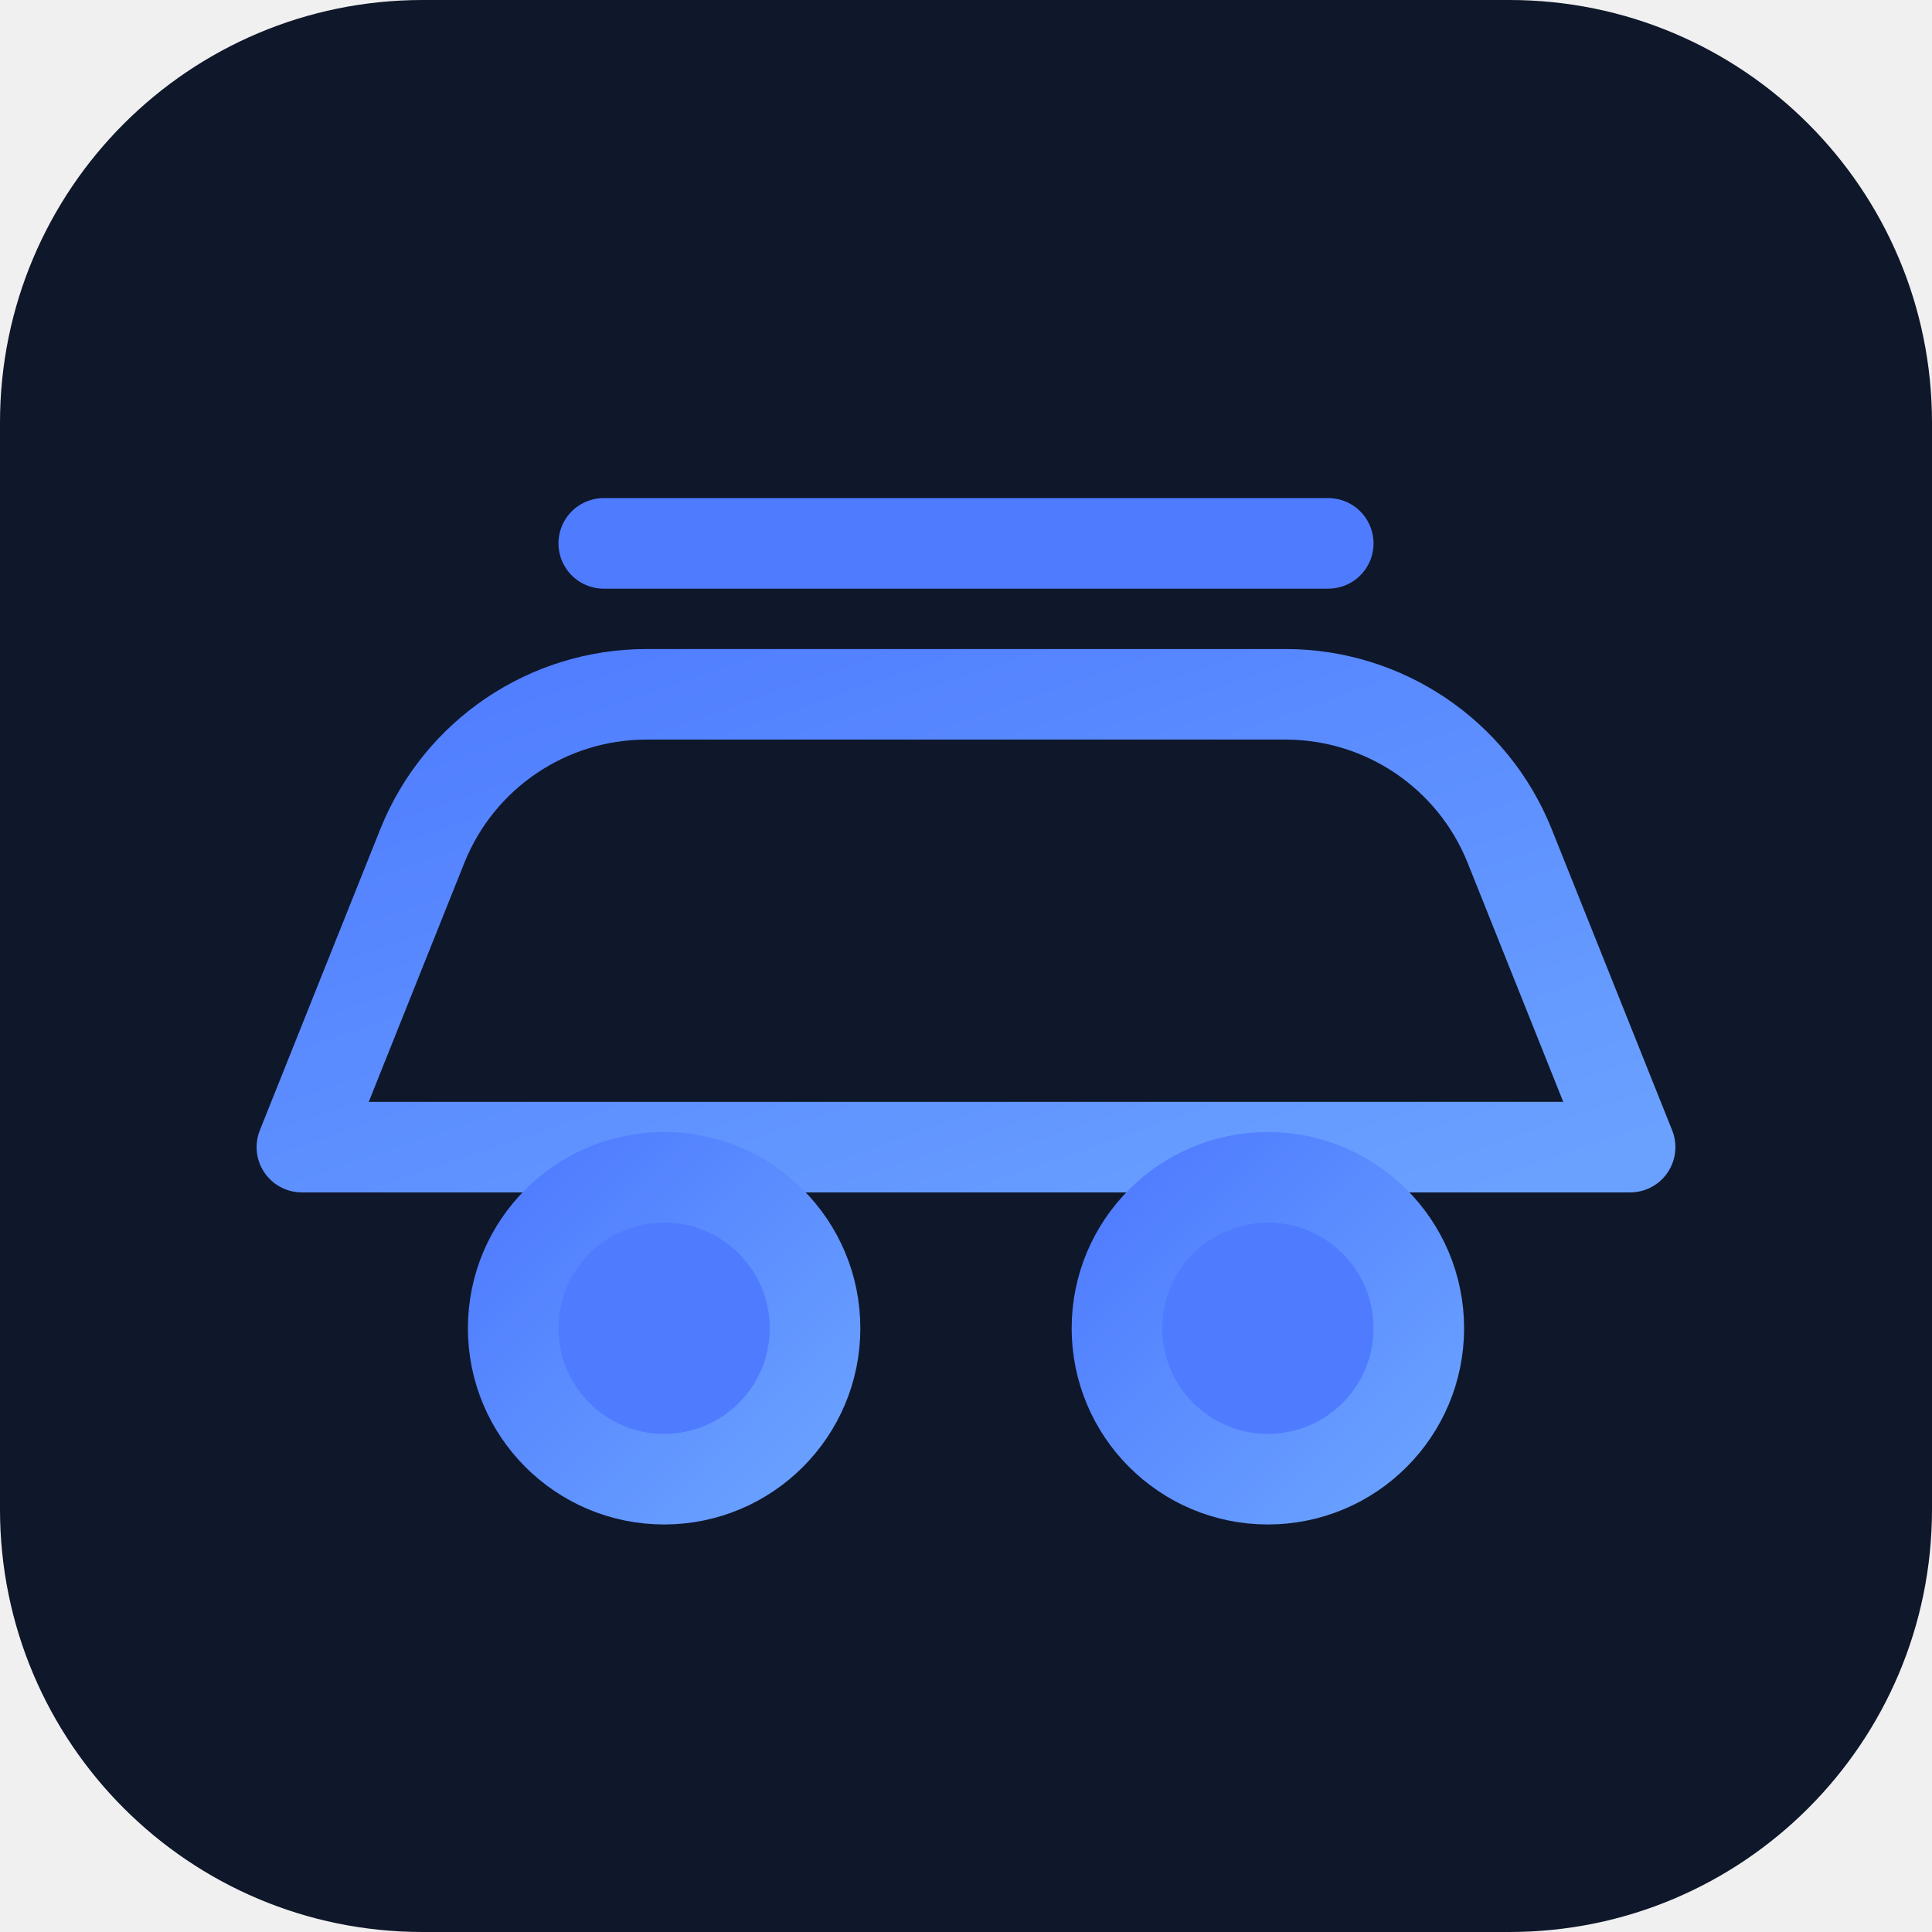
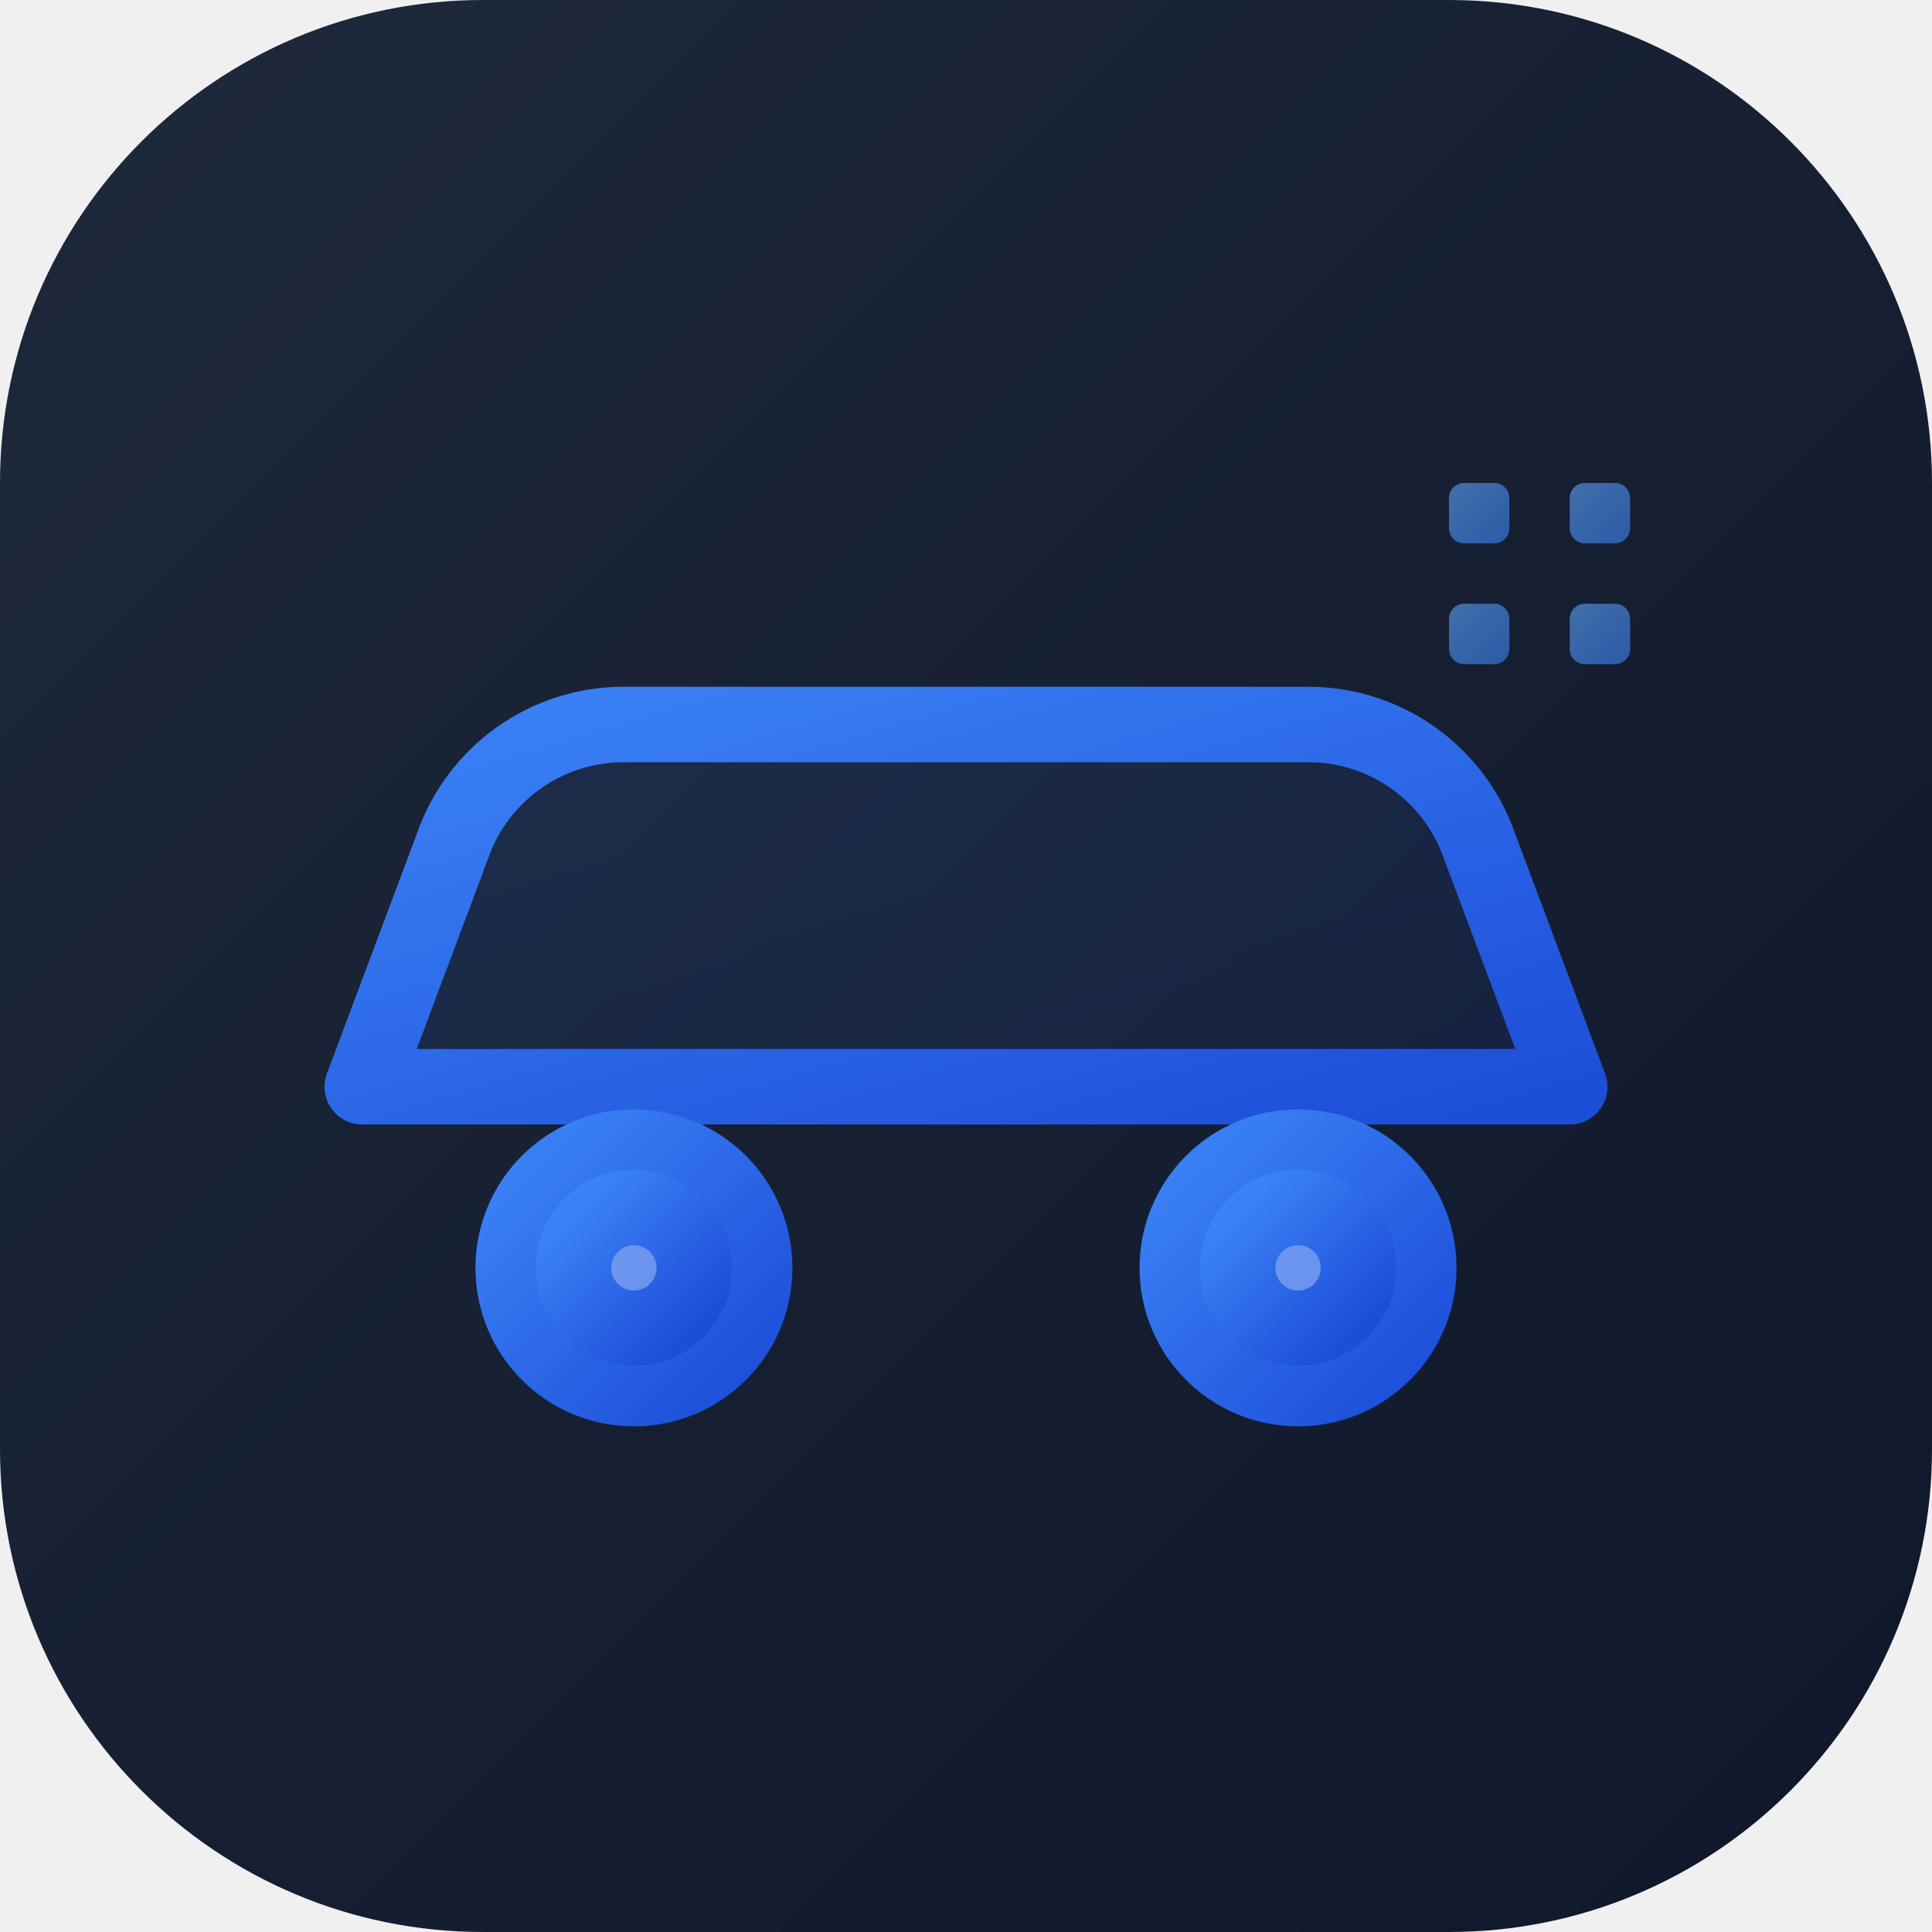
<svg xmlns="http://www.w3.org/2000/svg" viewBox="0 0 64 64">
  <defs>
-     <linearGradient id="g" x1="0" y1="0" x2="1" y2="1">
-       <stop offset="0" stop-color="#4f7cff" />
-       <stop offset="1" stop-color="#6aa1ff" />
+     <linearGradient id="bg" x1="0" y1="0" x2="1" y2="1">
+       <stop offset="0" stop-color="#1e293b" />
+       <stop offset="1" stop-color="#0f172a" />
+     </linearGradient>
+     <linearGradient id="car" x1="0" y1="0" x2="1" y2="1">
+       <stop offset="0" stop-color="#3b82f6" />
+       <stop offset="1" stop-color="#1d4ed8" />
+     </linearGradient>
+     <linearGradient id="accent" x1="0" y1="0" x2="1" y2="1">
+       <stop offset="0" stop-color="#60a5fa" />
+       <stop offset="1" stop-color="#3b82f6" />
    </linearGradient>
  </defs>
-   <rect width="64" height="64" rx="14" fill="#0f172a" />
-   <g fill="none" stroke="url(#g)" stroke-width="3" stroke-linecap="round" stroke-linejoin="round">
-     <path d="M10 38h44l-4-10a8 8 0 0 0-7.4-5H21.4A8 8 0 0 0 14 28z" />
-     <circle cx="22" cy="44" r="5" fill="#4f7cff" />
-     <circle cx="42" cy="44" r="5" fill="#4f7cff" />
+   <rect width="64" height="64" rx="16" fill="url(#bg)" />
+   <g fill="none" stroke="url(#car)" stroke-width="2.5" stroke-linecap="round" stroke-linejoin="round">
+     <path d="M12 36h40l-3-8a6 6 0 0 0-5.6-4H20.6A6 6 0 0 0 15 28z" fill="url(#car)" fill-opacity="0.1" />
+     <circle cx="21" cy="42" r="4" fill="url(#car)" />
+     <circle cx="43" cy="42" r="4" fill="url(#car)" />
+     <circle cx="21" cy="42" r="2" fill="#ffffff" fill-opacity="0.3" />
+     <circle cx="43" cy="42" r="2" fill="#ffffff" fill-opacity="0.3" />
  </g>
-   <path d="M20 18h24" stroke="#4f7cff" stroke-width="3" stroke-linecap="round" />
+   <path d="M18 20h28" stroke="url(#accent)" stroke-width="2.5" stroke-linecap="round" />
+   <g fill="url(#accent)" opacity="0.6">
+     <rect x="48" y="16" width="2" height="2" rx="0.5" />
+     <rect x="52" y="16" width="2" height="2" rx="0.5" />
+     <rect x="48" y="20" width="2" height="2" rx="0.5" />
+     <rect x="52" y="20" width="2" height="2" rx="0.5" />
+   </g>
</svg>
